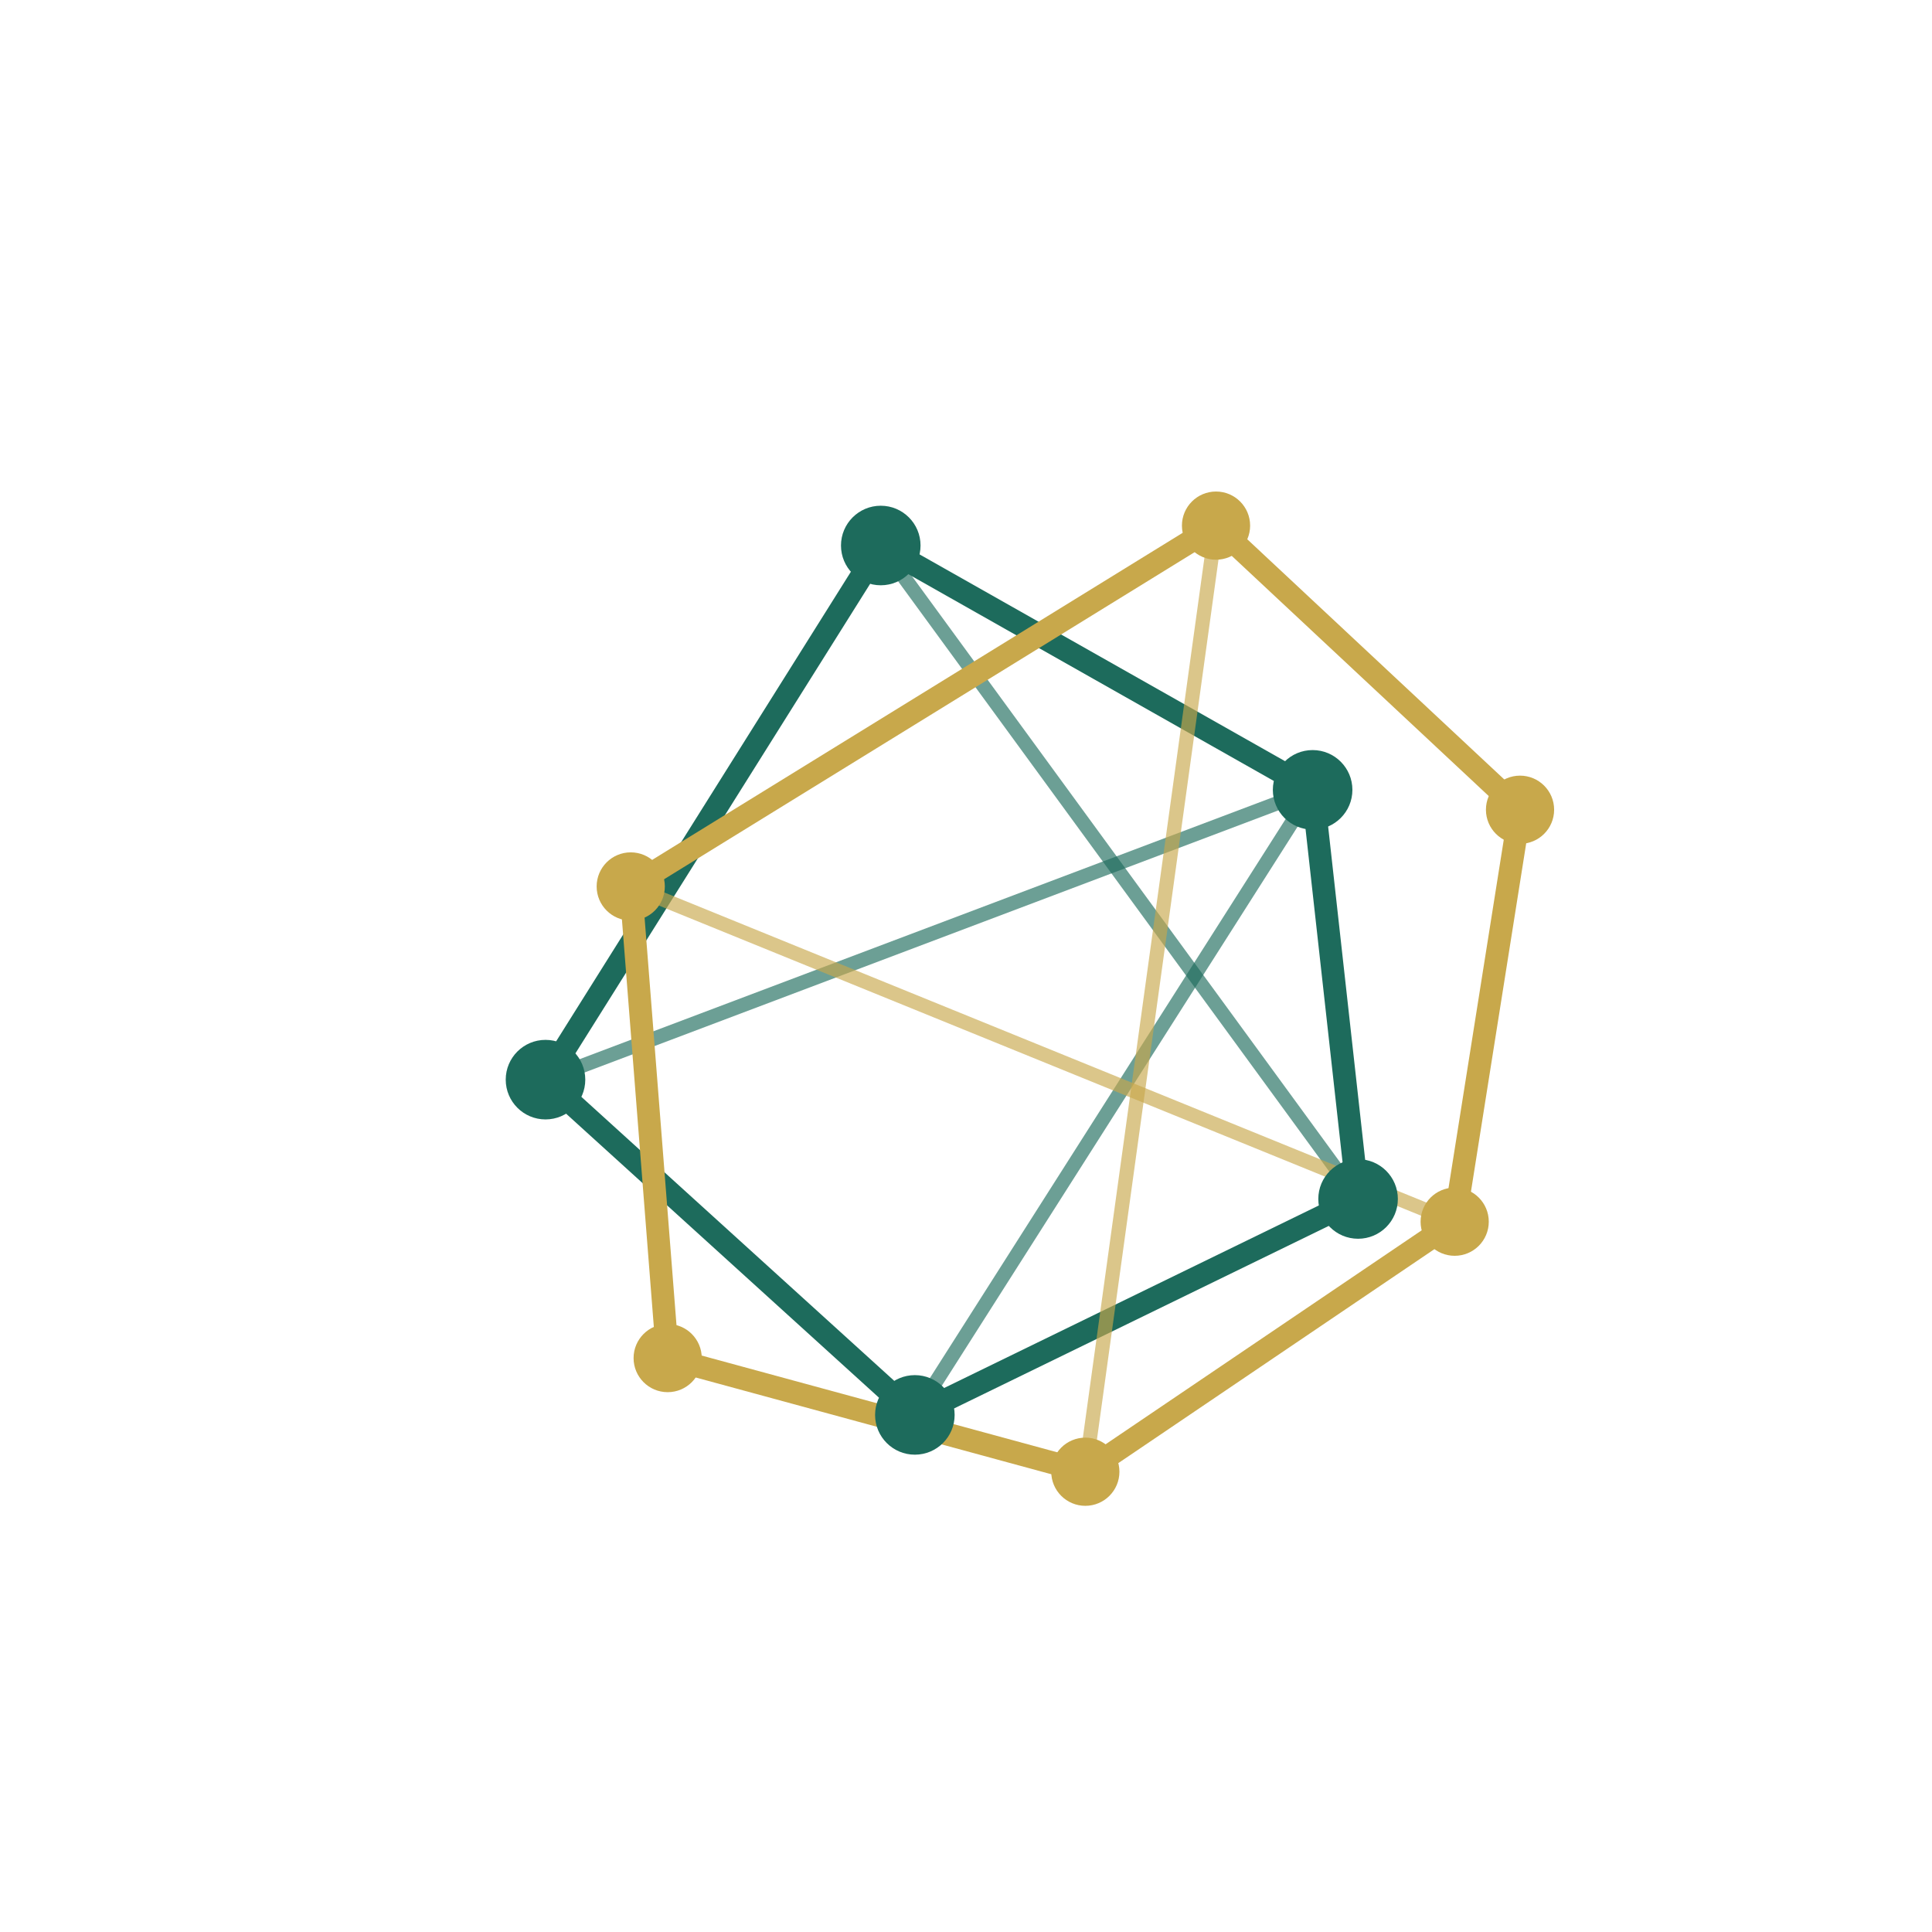
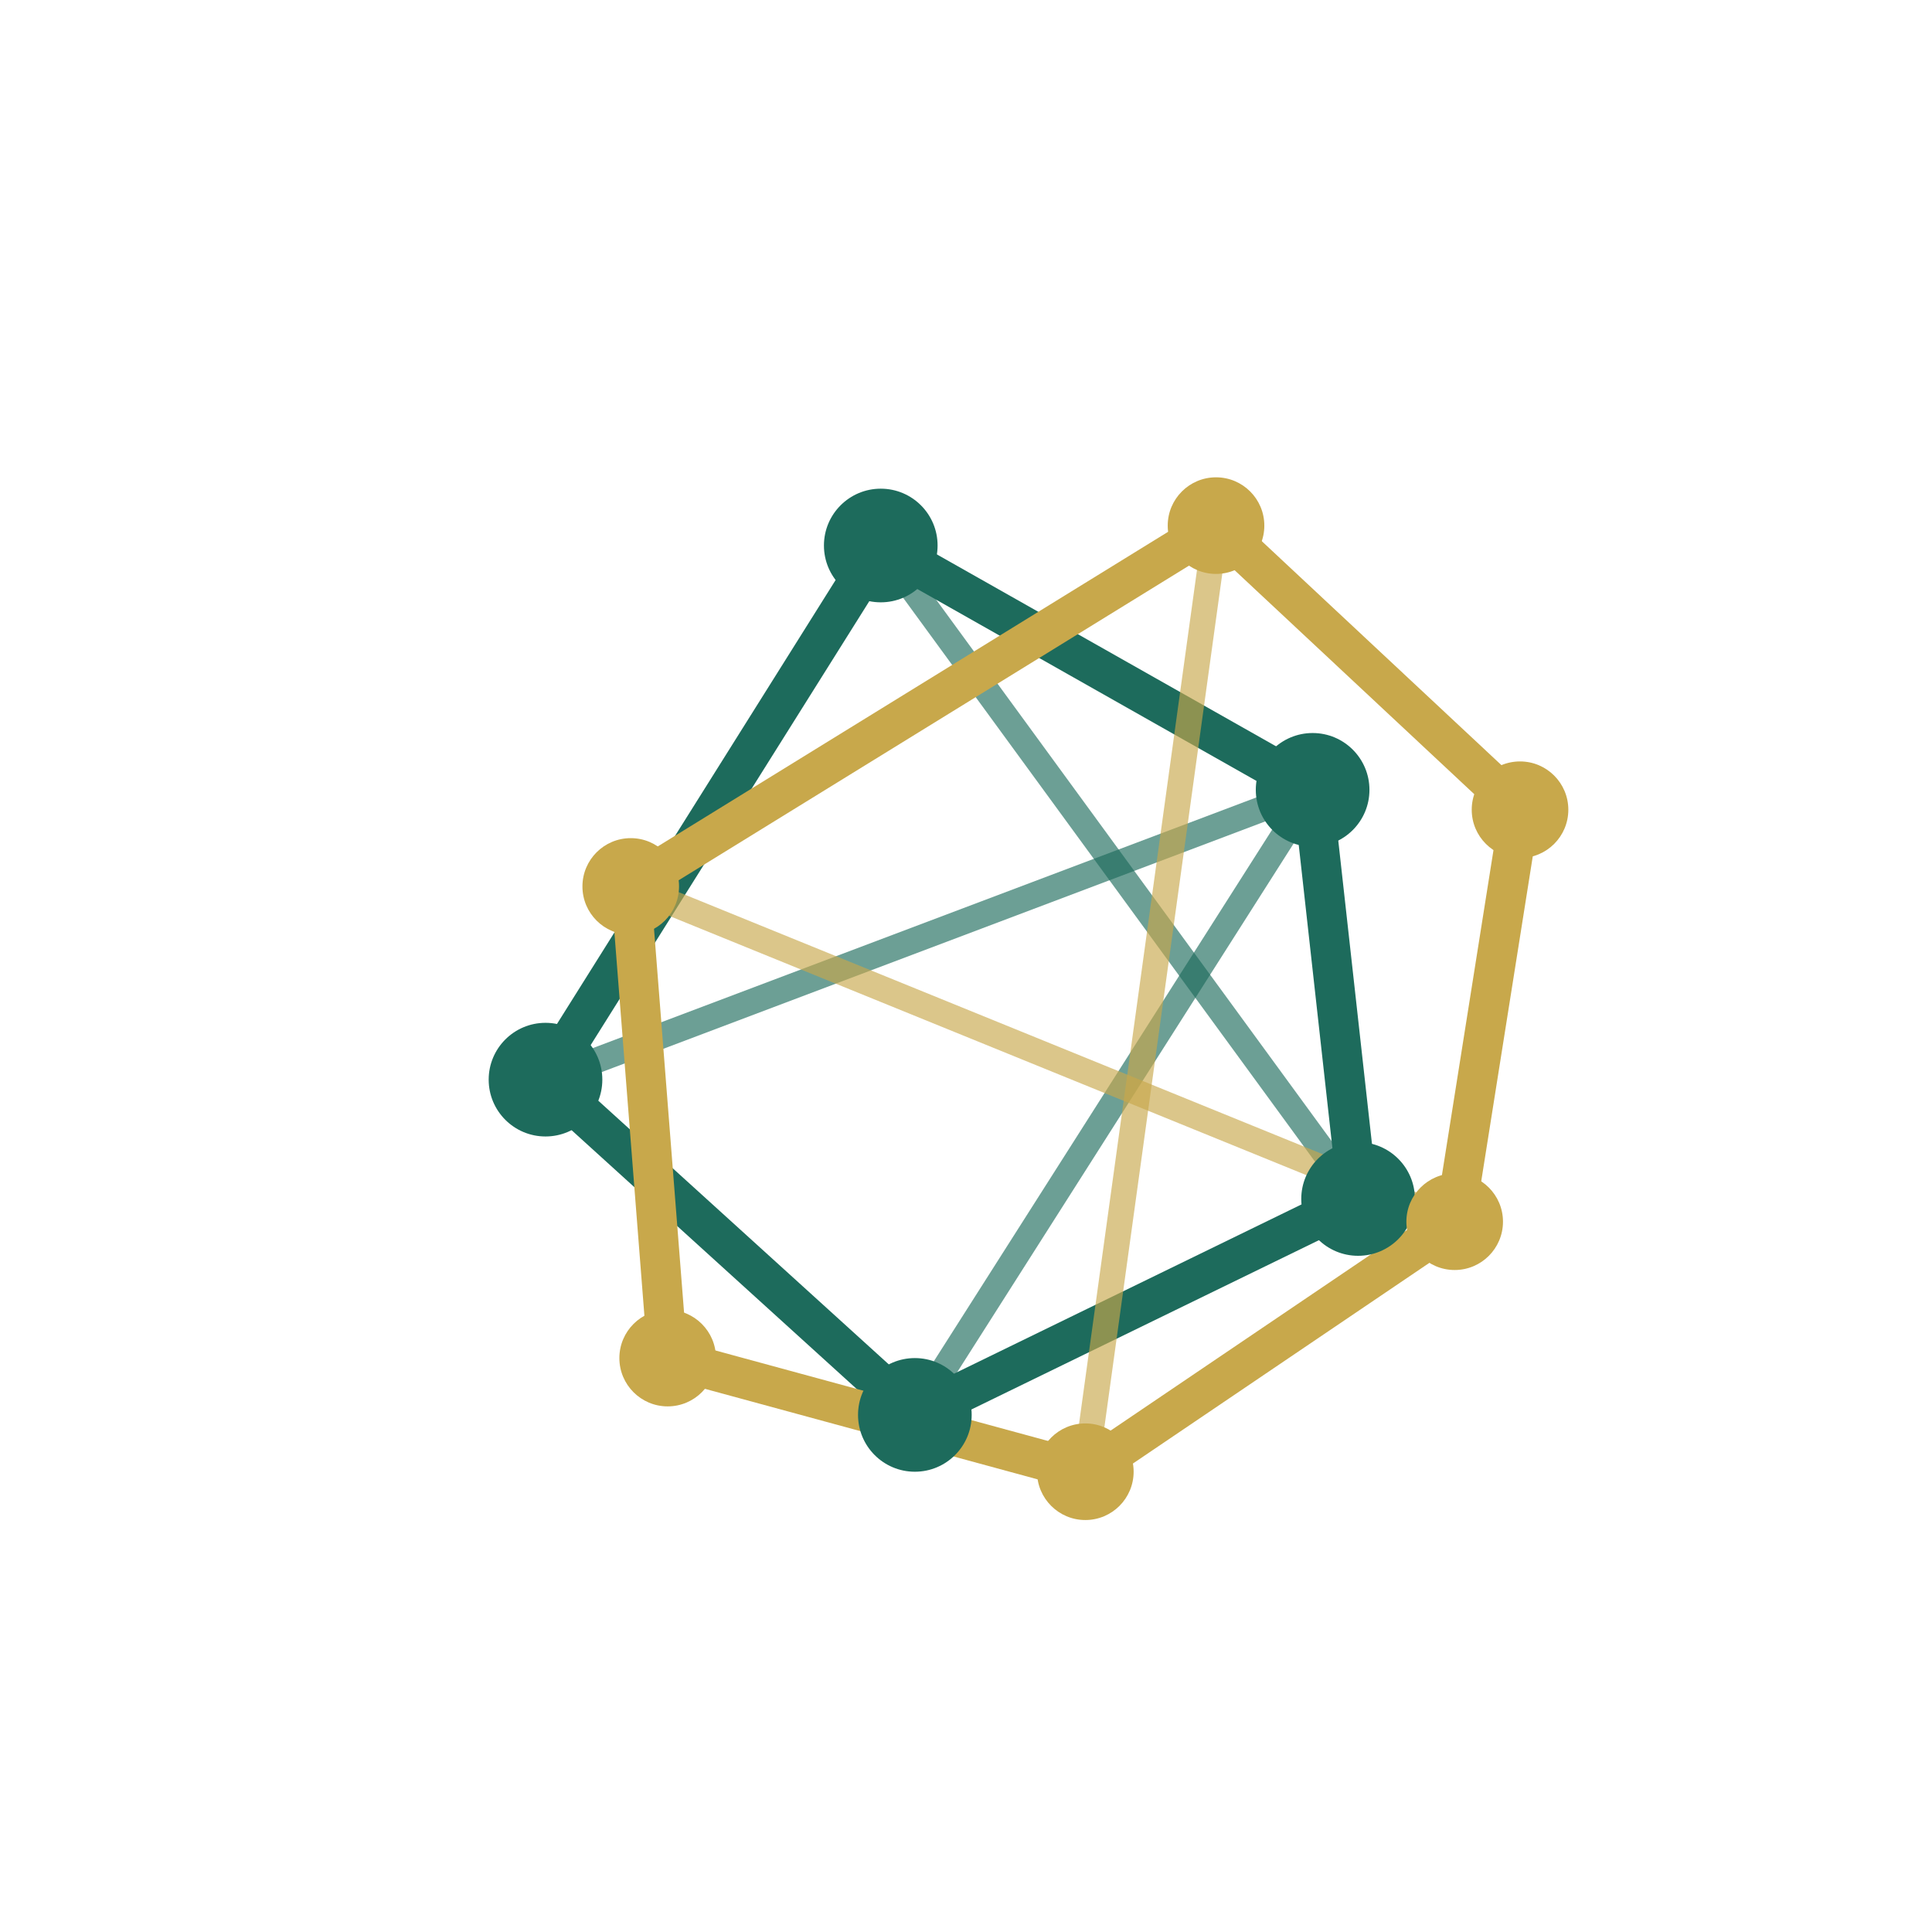
- <svg xmlns="http://www.w3.org/2000/svg" width="1000" height="1000" viewBox="0 0 680 580">
+ <svg xmlns="http://www.w3.org/2000/svg" width="1400" height="1400" viewBox="0 0 680 580">
  <g transform="translate(340,290)">
-     <polygon points="-30,-148 122,-62 138,82 -18,158 -148,40" fill="none" stroke="#1d6b5c" stroke-width="8" />
-     <line x1="-30" y1="-148" x2="138" y2="82" fill="none" stroke="#1d6b5c" stroke-width="5" opacity="0.65" />
-     <line x1="122" y1="-62" x2="-18" y2="158" fill="none" stroke="#1d6b5c" stroke-width="5" opacity="0.65" />
-     <line x1="-148" y1="40" x2="122" y2="-62" fill="none" stroke="#1d6b5c" stroke-width="5" opacity="0.65" />
-     <polygon points="88,-155 195,-55 172,90 42,178 -105,138 -118,-28" fill="none" stroke="#c8a84b" stroke-width="8" />
-     <line x1="88" y1="-155" x2="42" y2="178" fill="none" stroke="#c8a84b" stroke-width="5" opacity="0.65" />
-     <line x1="-118" y1="-28" x2="172" y2="90" fill="none" stroke="#c8a84b" stroke-width="5" opacity="0.65" />
-     <circle cx="-30" cy="-148" r="14" fill="#1d6b5c" />
-     <circle cx="122" cy="-62" r="14" fill="#1d6b5c" />
-     <circle cx="138" cy="82" r="14" fill="#1d6b5c" />
-     <circle cx="-18" cy="158" r="14" fill="#1d6b5c" />
-     <circle cx="-148" cy="40" r="14" fill="#1d6b5c" />
-     <circle cx="88" cy="-155" r="12" fill="#c8a84b" />
-     <circle cx="195" cy="-55" r="12" fill="#c8a84b" />
-     <circle cx="172" cy="90" r="12" fill="#c8a84b" />
-     <circle cx="42" cy="178" r="12" fill="#c8a84b" />
-     <circle cx="-105" cy="138" r="12" fill="#c8a84b" />
-     <circle cx="-118" cy="-28" r="12" fill="#c8a84b" />
+     <polygon points="-30,-148 122,-62 138,82 -18,158 -148,40" fill="none" stroke="#1d6b5c" stroke-width="14" />
+     <line x1="-30" y1="-148" x2="138" y2="82" fill="none" stroke="#1d6b5c" stroke-width="9" opacity="0.65" />
+     <line x1="122" y1="-62" x2="-18" y2="158" fill="none" stroke="#1d6b5c" stroke-width="9" opacity="0.65" />
+     <line x1="-148" y1="40" x2="122" y2="-62" fill="none" stroke="#1d6b5c" stroke-width="9" opacity="0.65" />
+     <polygon points="88,-155 195,-55 172,90 42,178 -105,138 -118,-28" fill="none" stroke="#c8a84b" stroke-width="14" />
+     <line x1="88" y1="-155" x2="42" y2="178" fill="none" stroke="#c8a84b" stroke-width="9" opacity="0.65" />
+     <line x1="-118" y1="-28" x2="172" y2="90" fill="none" stroke="#c8a84b" stroke-width="9" opacity="0.65" />
+     <circle cx="-30" cy="-148" r="20" fill="#1d6b5c" />
+     <circle cx="122" cy="-62" r="20" fill="#1d6b5c" />
+     <circle cx="138" cy="82" r="20" fill="#1d6b5c" />
+     <circle cx="-18" cy="158" r="20" fill="#1d6b5c" />
+     <circle cx="-148" cy="40" r="20" fill="#1d6b5c" />
+     <circle cx="88" cy="-155" r="17" fill="#c8a84b" />
+     <circle cx="195" cy="-55" r="17" fill="#c8a84b" />
+     <circle cx="172" cy="90" r="17" fill="#c8a84b" />
+     <circle cx="42" cy="178" r="17" fill="#c8a84b" />
+     <circle cx="-105" cy="138" r="17" fill="#c8a84b" />
+     <circle cx="-118" cy="-28" r="17" fill="#c8a84b" />
  </g>
</svg>
